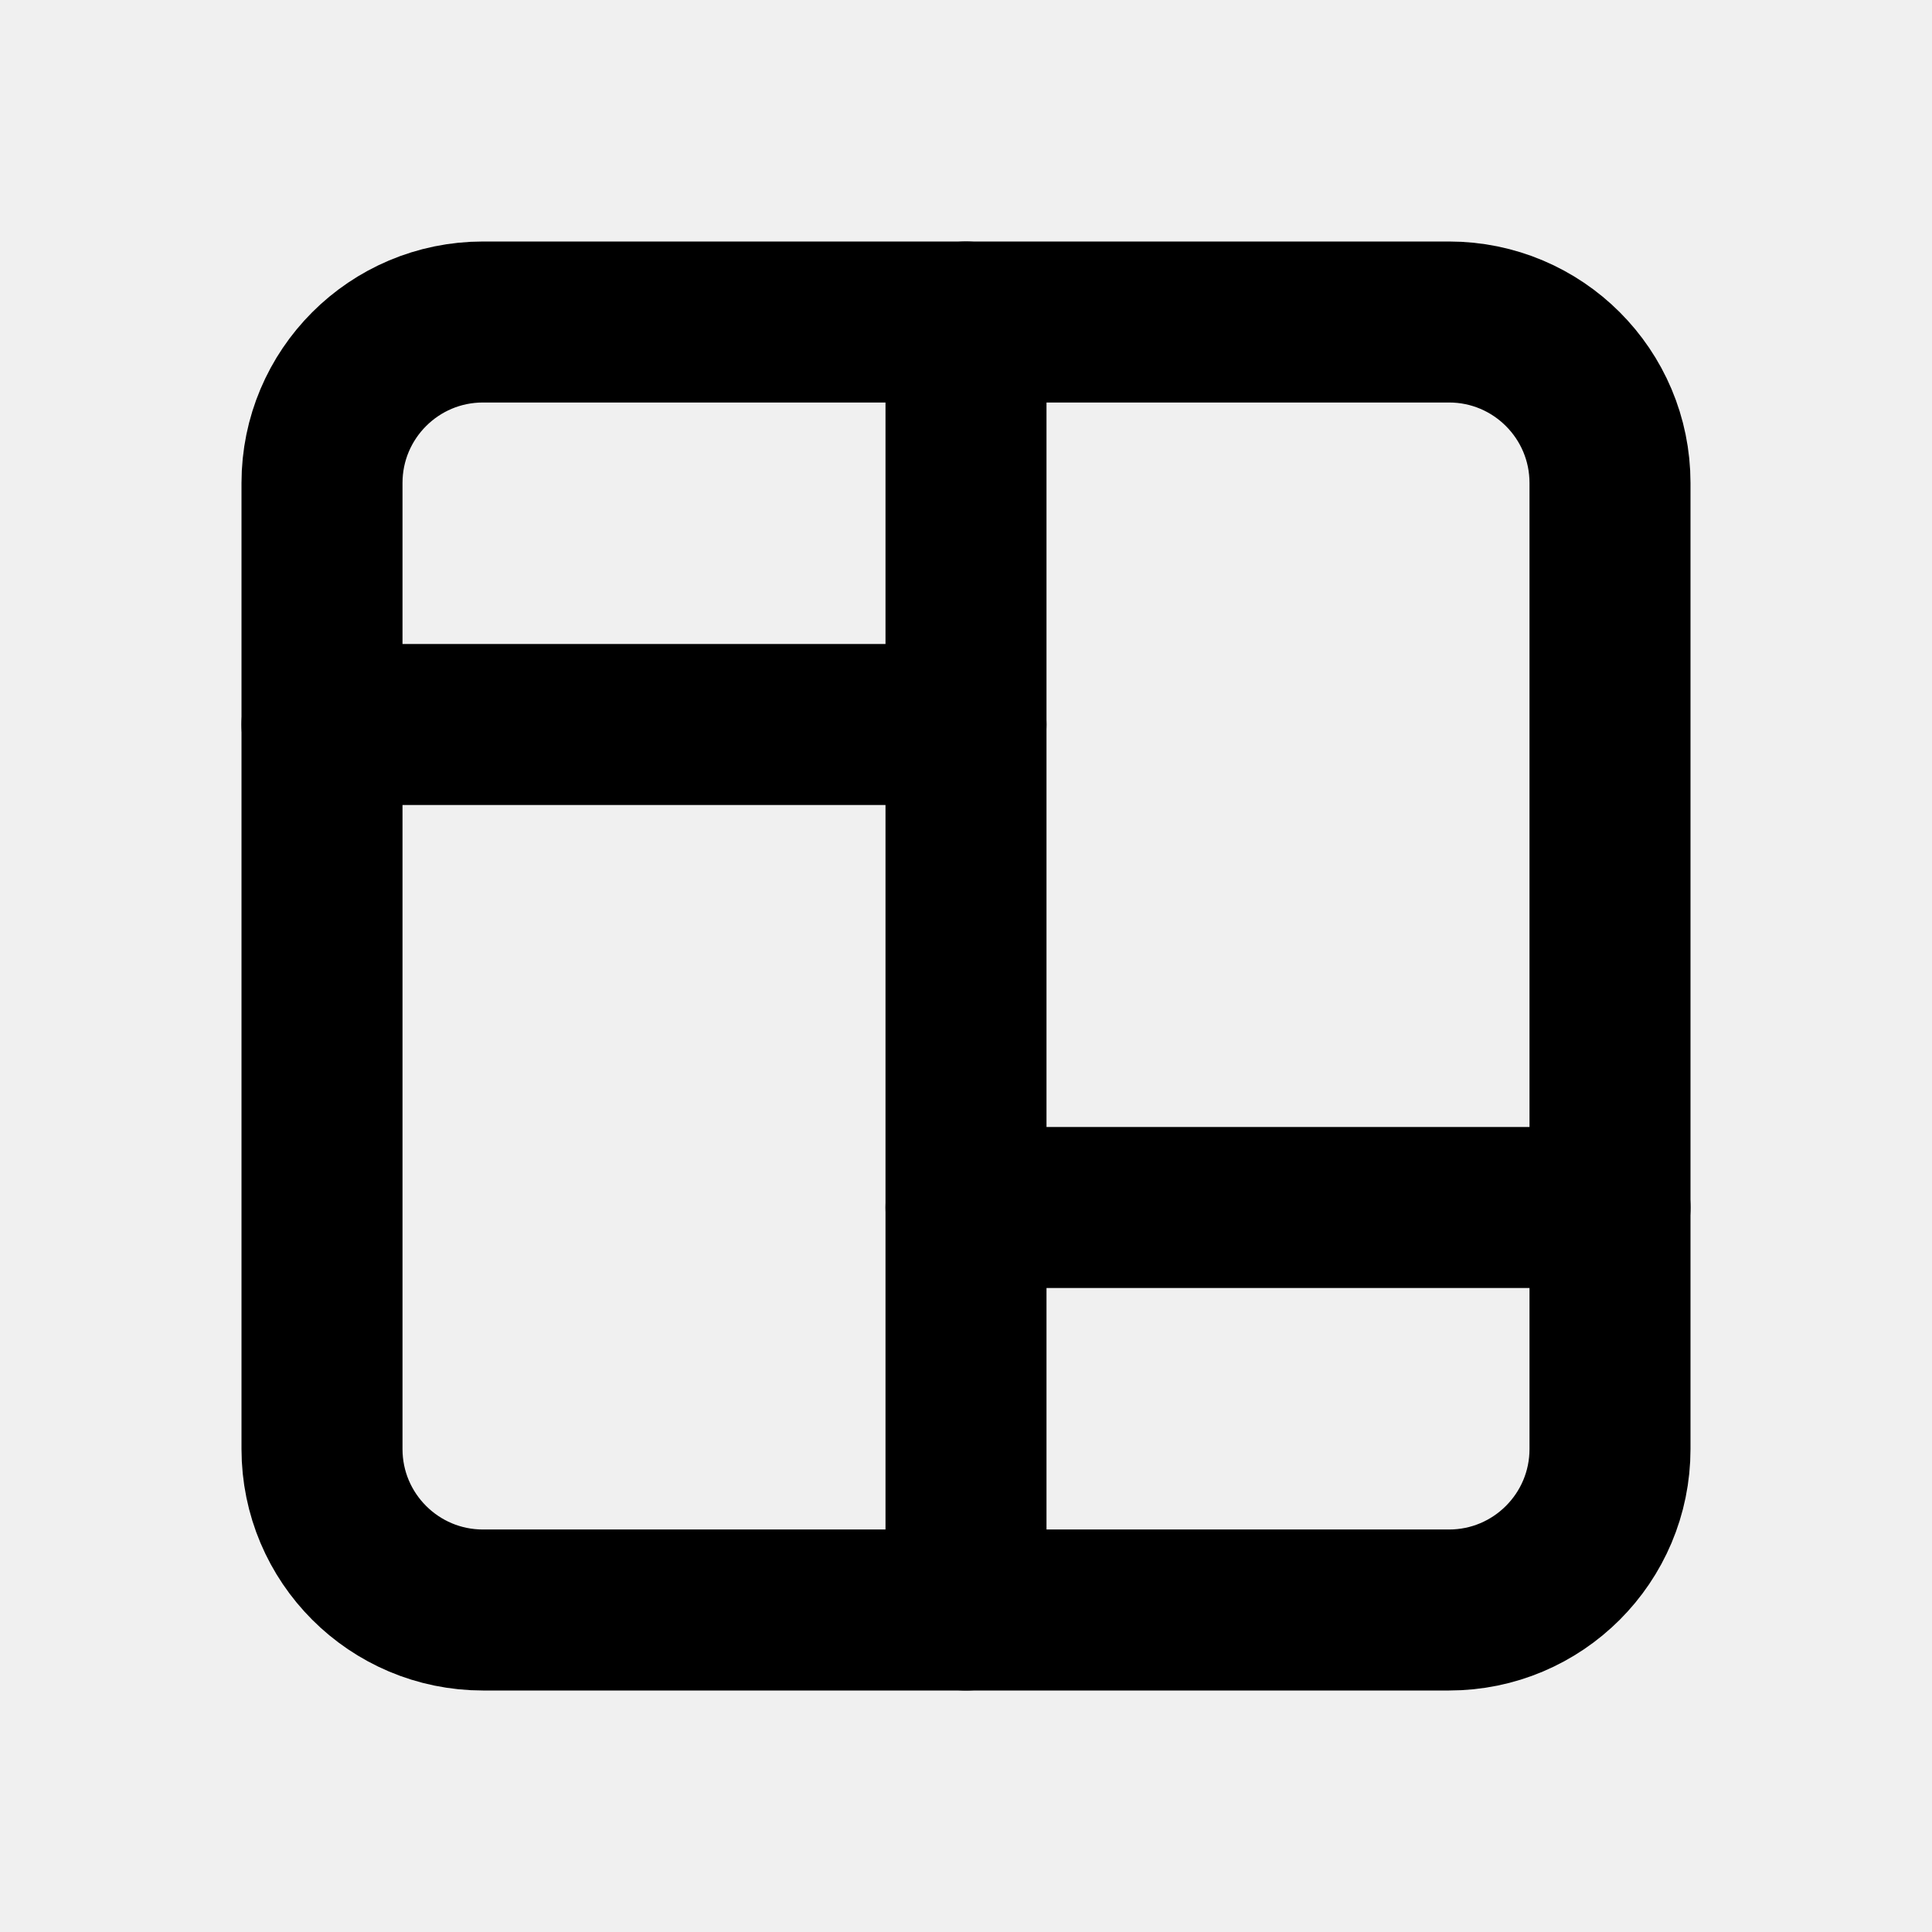
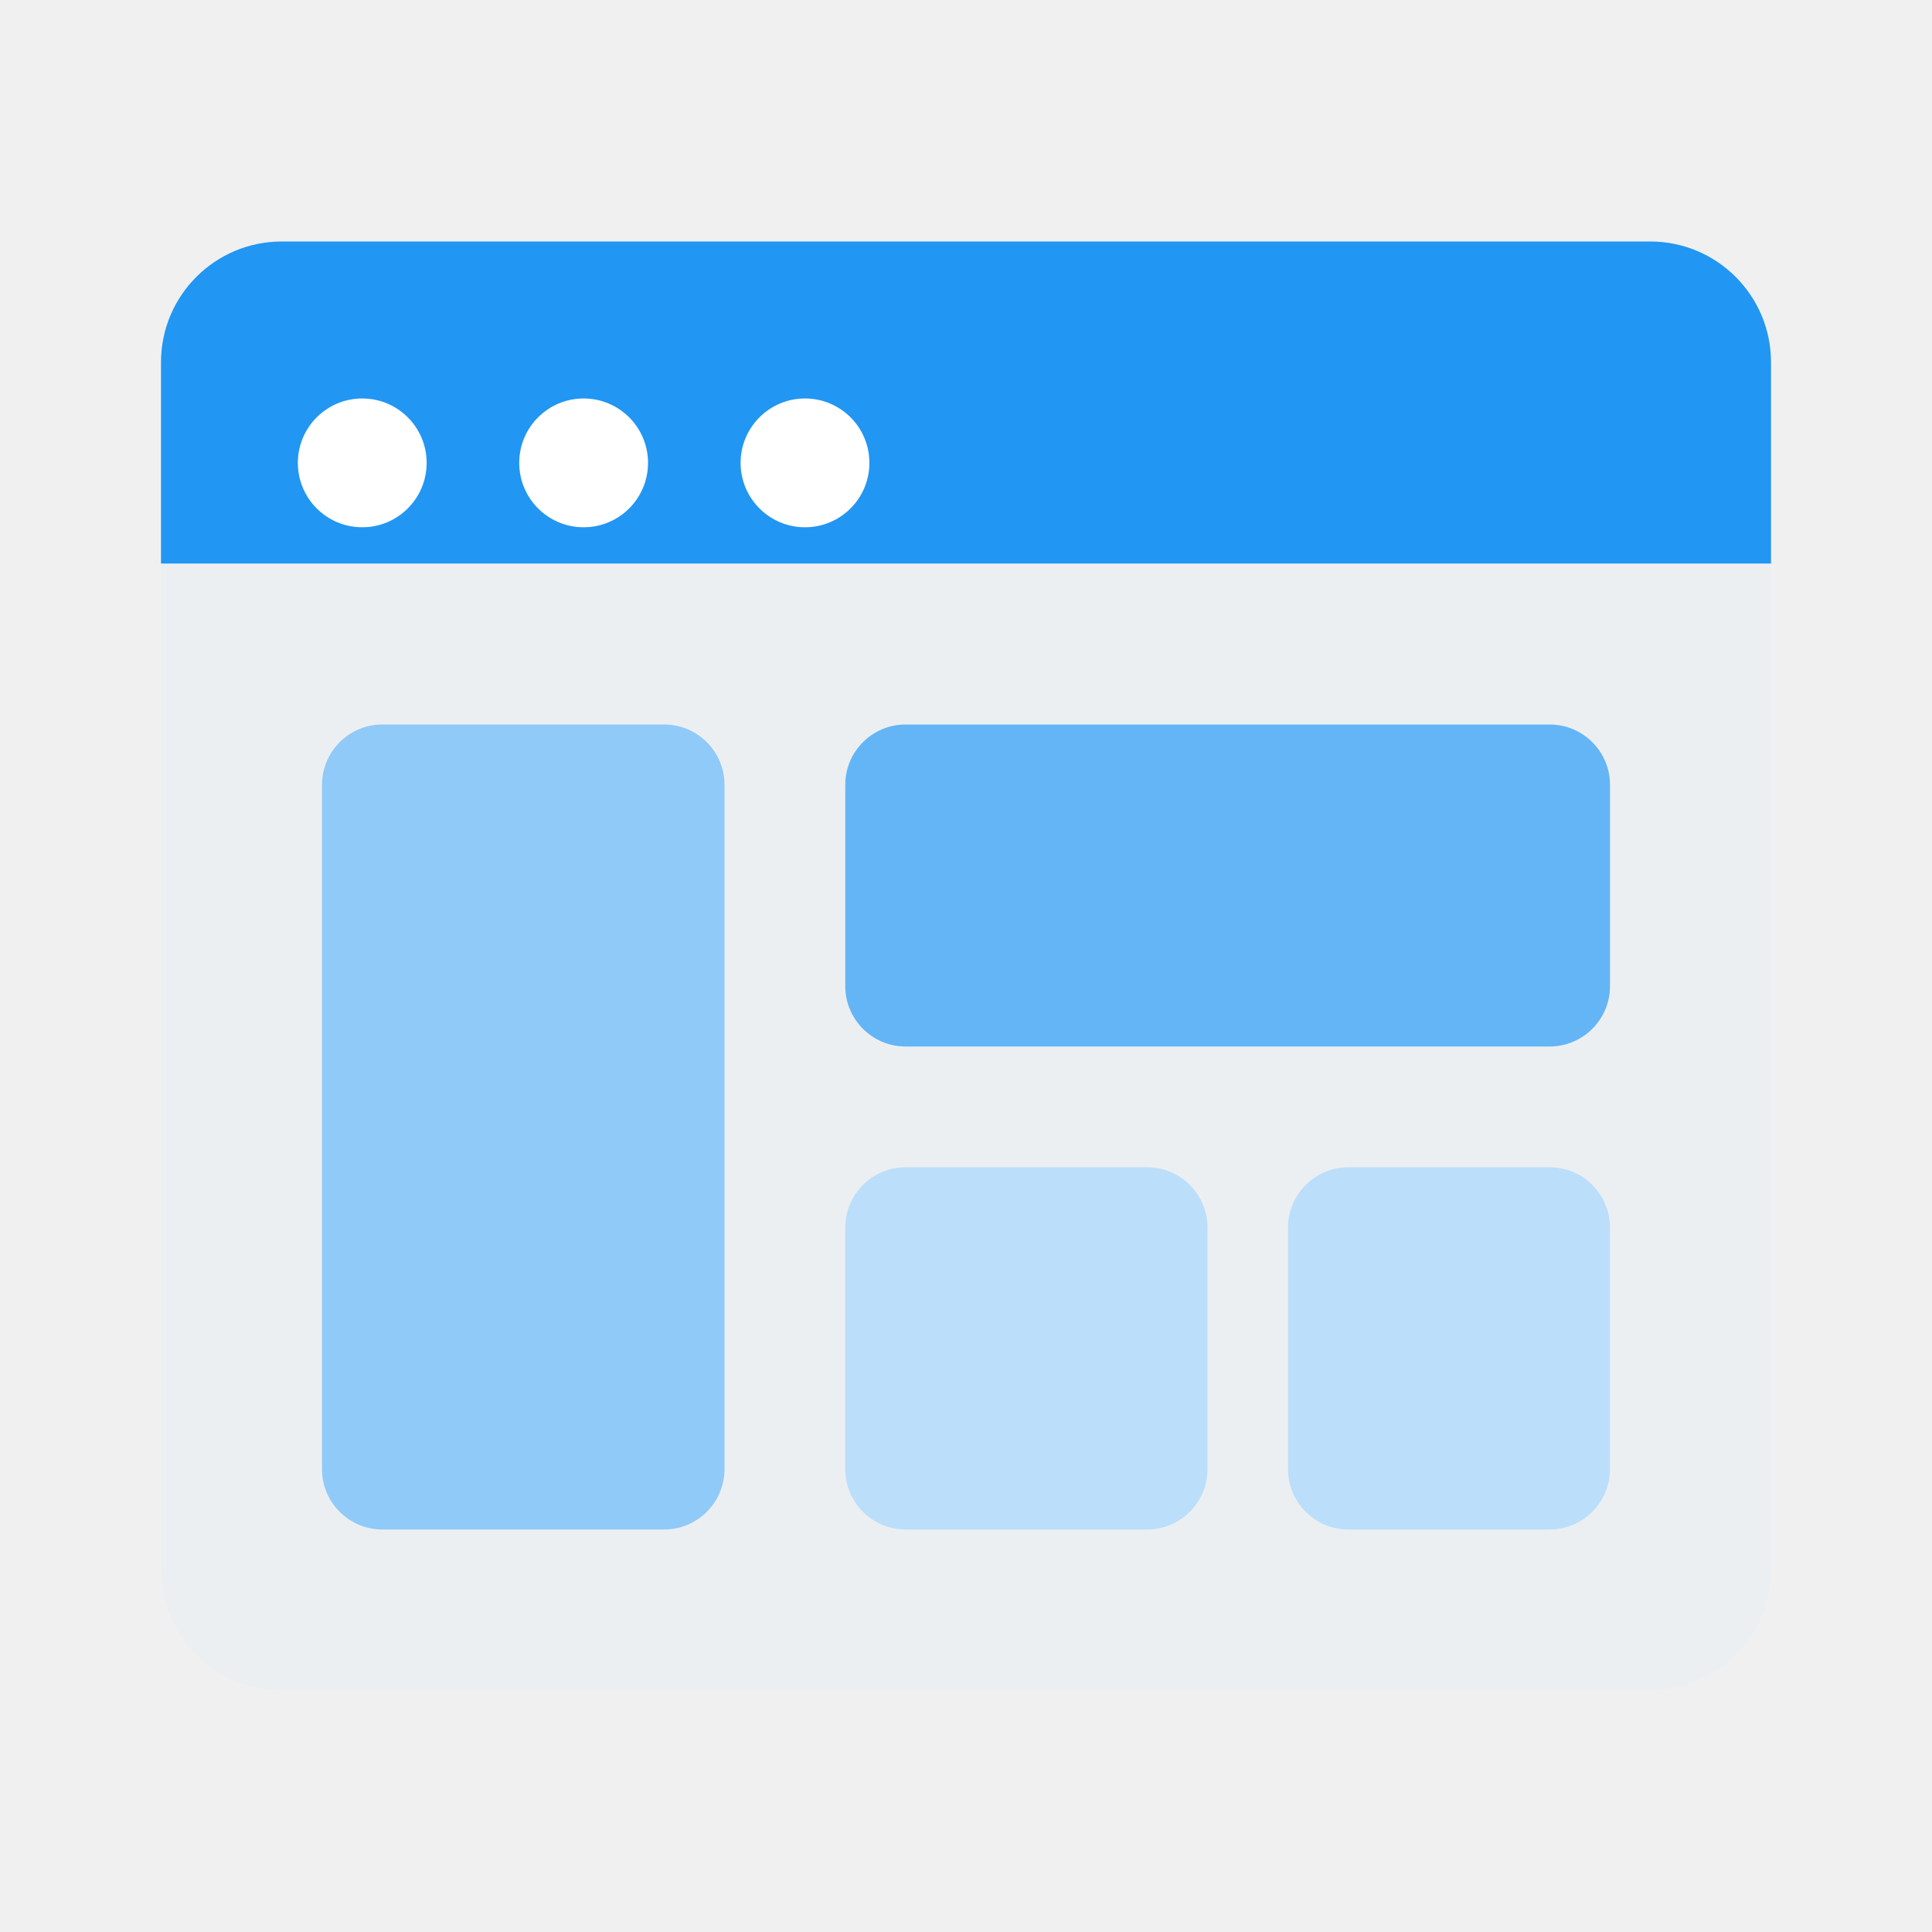
- <svg xmlns="http://www.w3.org/2000/svg" class="icon icon-tabler icon-tabler-layout-board" width="24" height="24" viewBox="0 0 24 24" stroke-width="2" stroke="currentColor" fill="none" stroke-linecap="round" stroke-linejoin="round">
-   <path stroke="none" d="M0 0h24v24H0z" fill="none" />
-   <path d="M4 4m0 2a2 2 0 0 1 2 -2h12a2 2 0 0 1 2 2v12a2 2 0 0 1 -2 2h-12a2 2 0 0 1 -2 -2z" />
-   <path d="M4 9h8" />
-   <path d="M12 15h8" />
-   <path d="M12 4v16" />
+ <svg xmlns="http://www.w3.org/2000/svg" width="48" height="48" viewBox="0 0 48 48">
+   <rect x="4" y="6" width="40" height="36" rx="3" fill="#ECEFF1" />
+   <path fill="#2196F3" d="M4 9a3 3 0 0 1 3-3h34a3 3 0 0 1 3 3v5H4z" />
+   <g fill="#FFFFFF">
+     <circle cx="9" cy="11.5" r="1.6" />
+     <circle cx="14.5" cy="11.5" r="1.6" />
+     <circle cx="20" cy="11.5" r="1.6" />
+   </g>
+   <rect x="8" y="18" width="10" height="20" rx="1.5" fill="#90CAF9" />
+   <rect x="21" y="18" width="19" height="8" rx="1.5" fill="#64B5F6" />
+   <rect x="21" y="29" width="9" height="9" rx="1.5" fill="#BBDEFB" />
+   <rect x="32" y="29" width="8" height="9" rx="1.5" fill="#BBDEFB" />
</svg>
